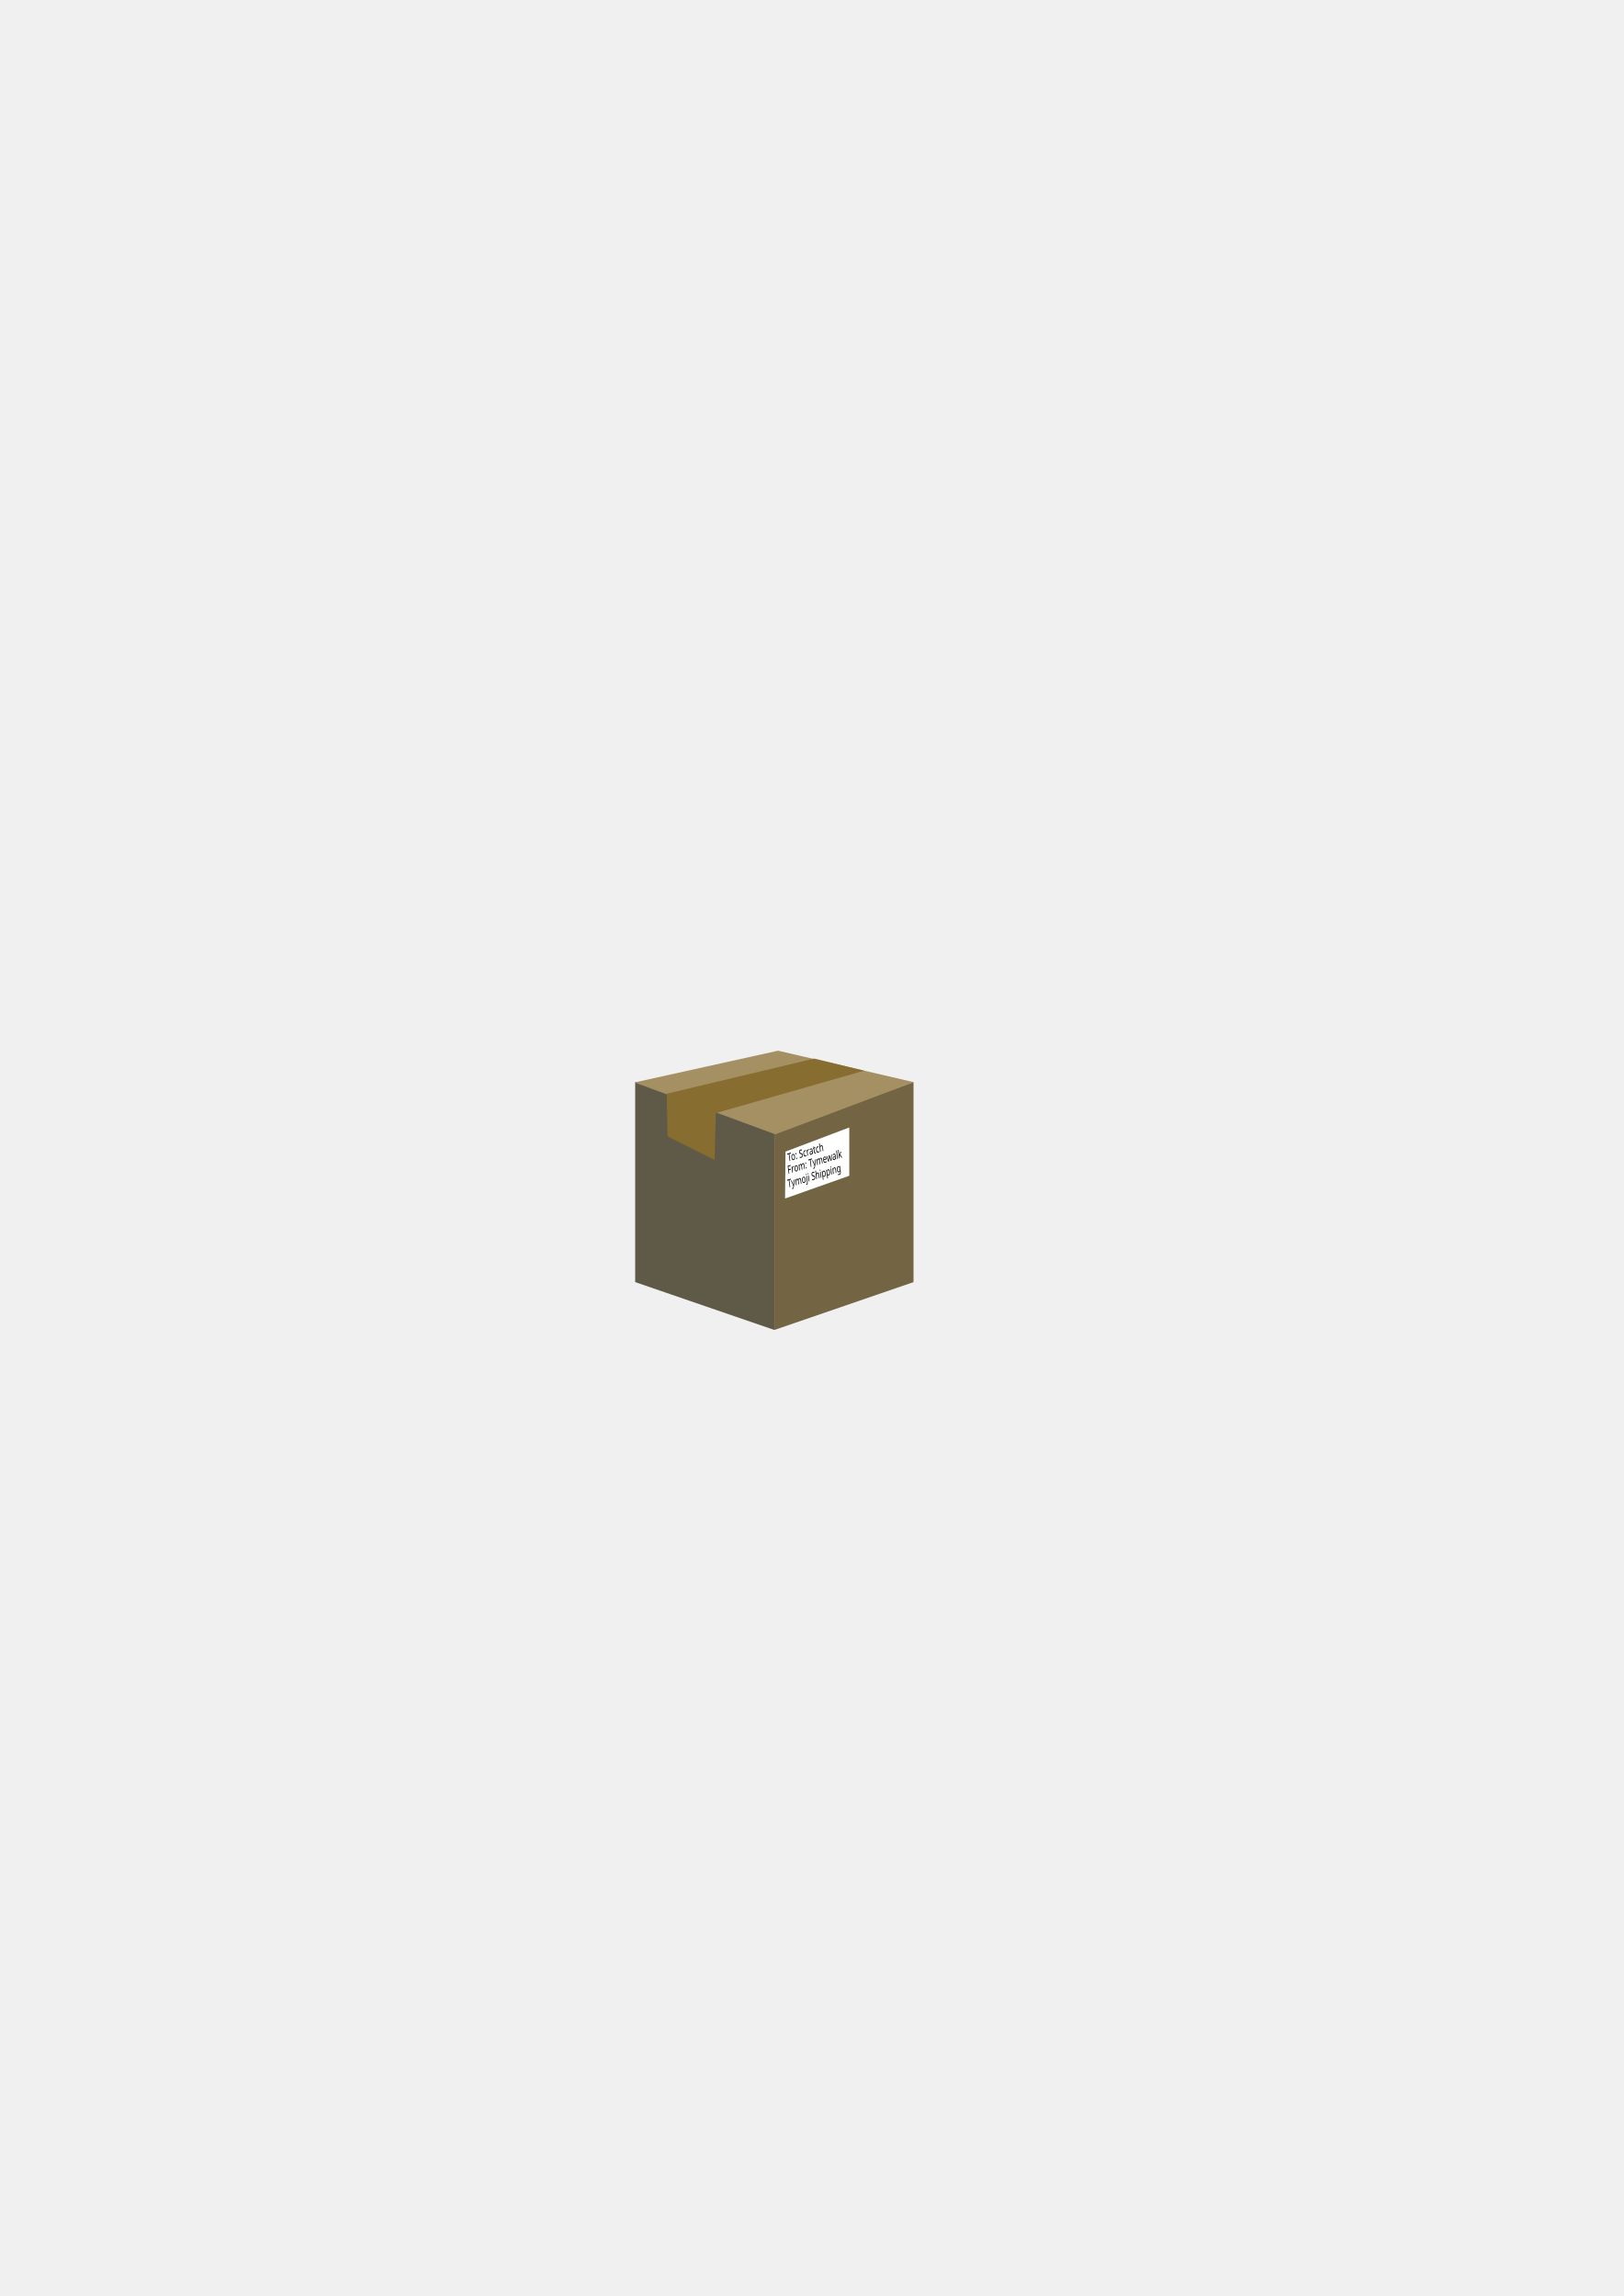
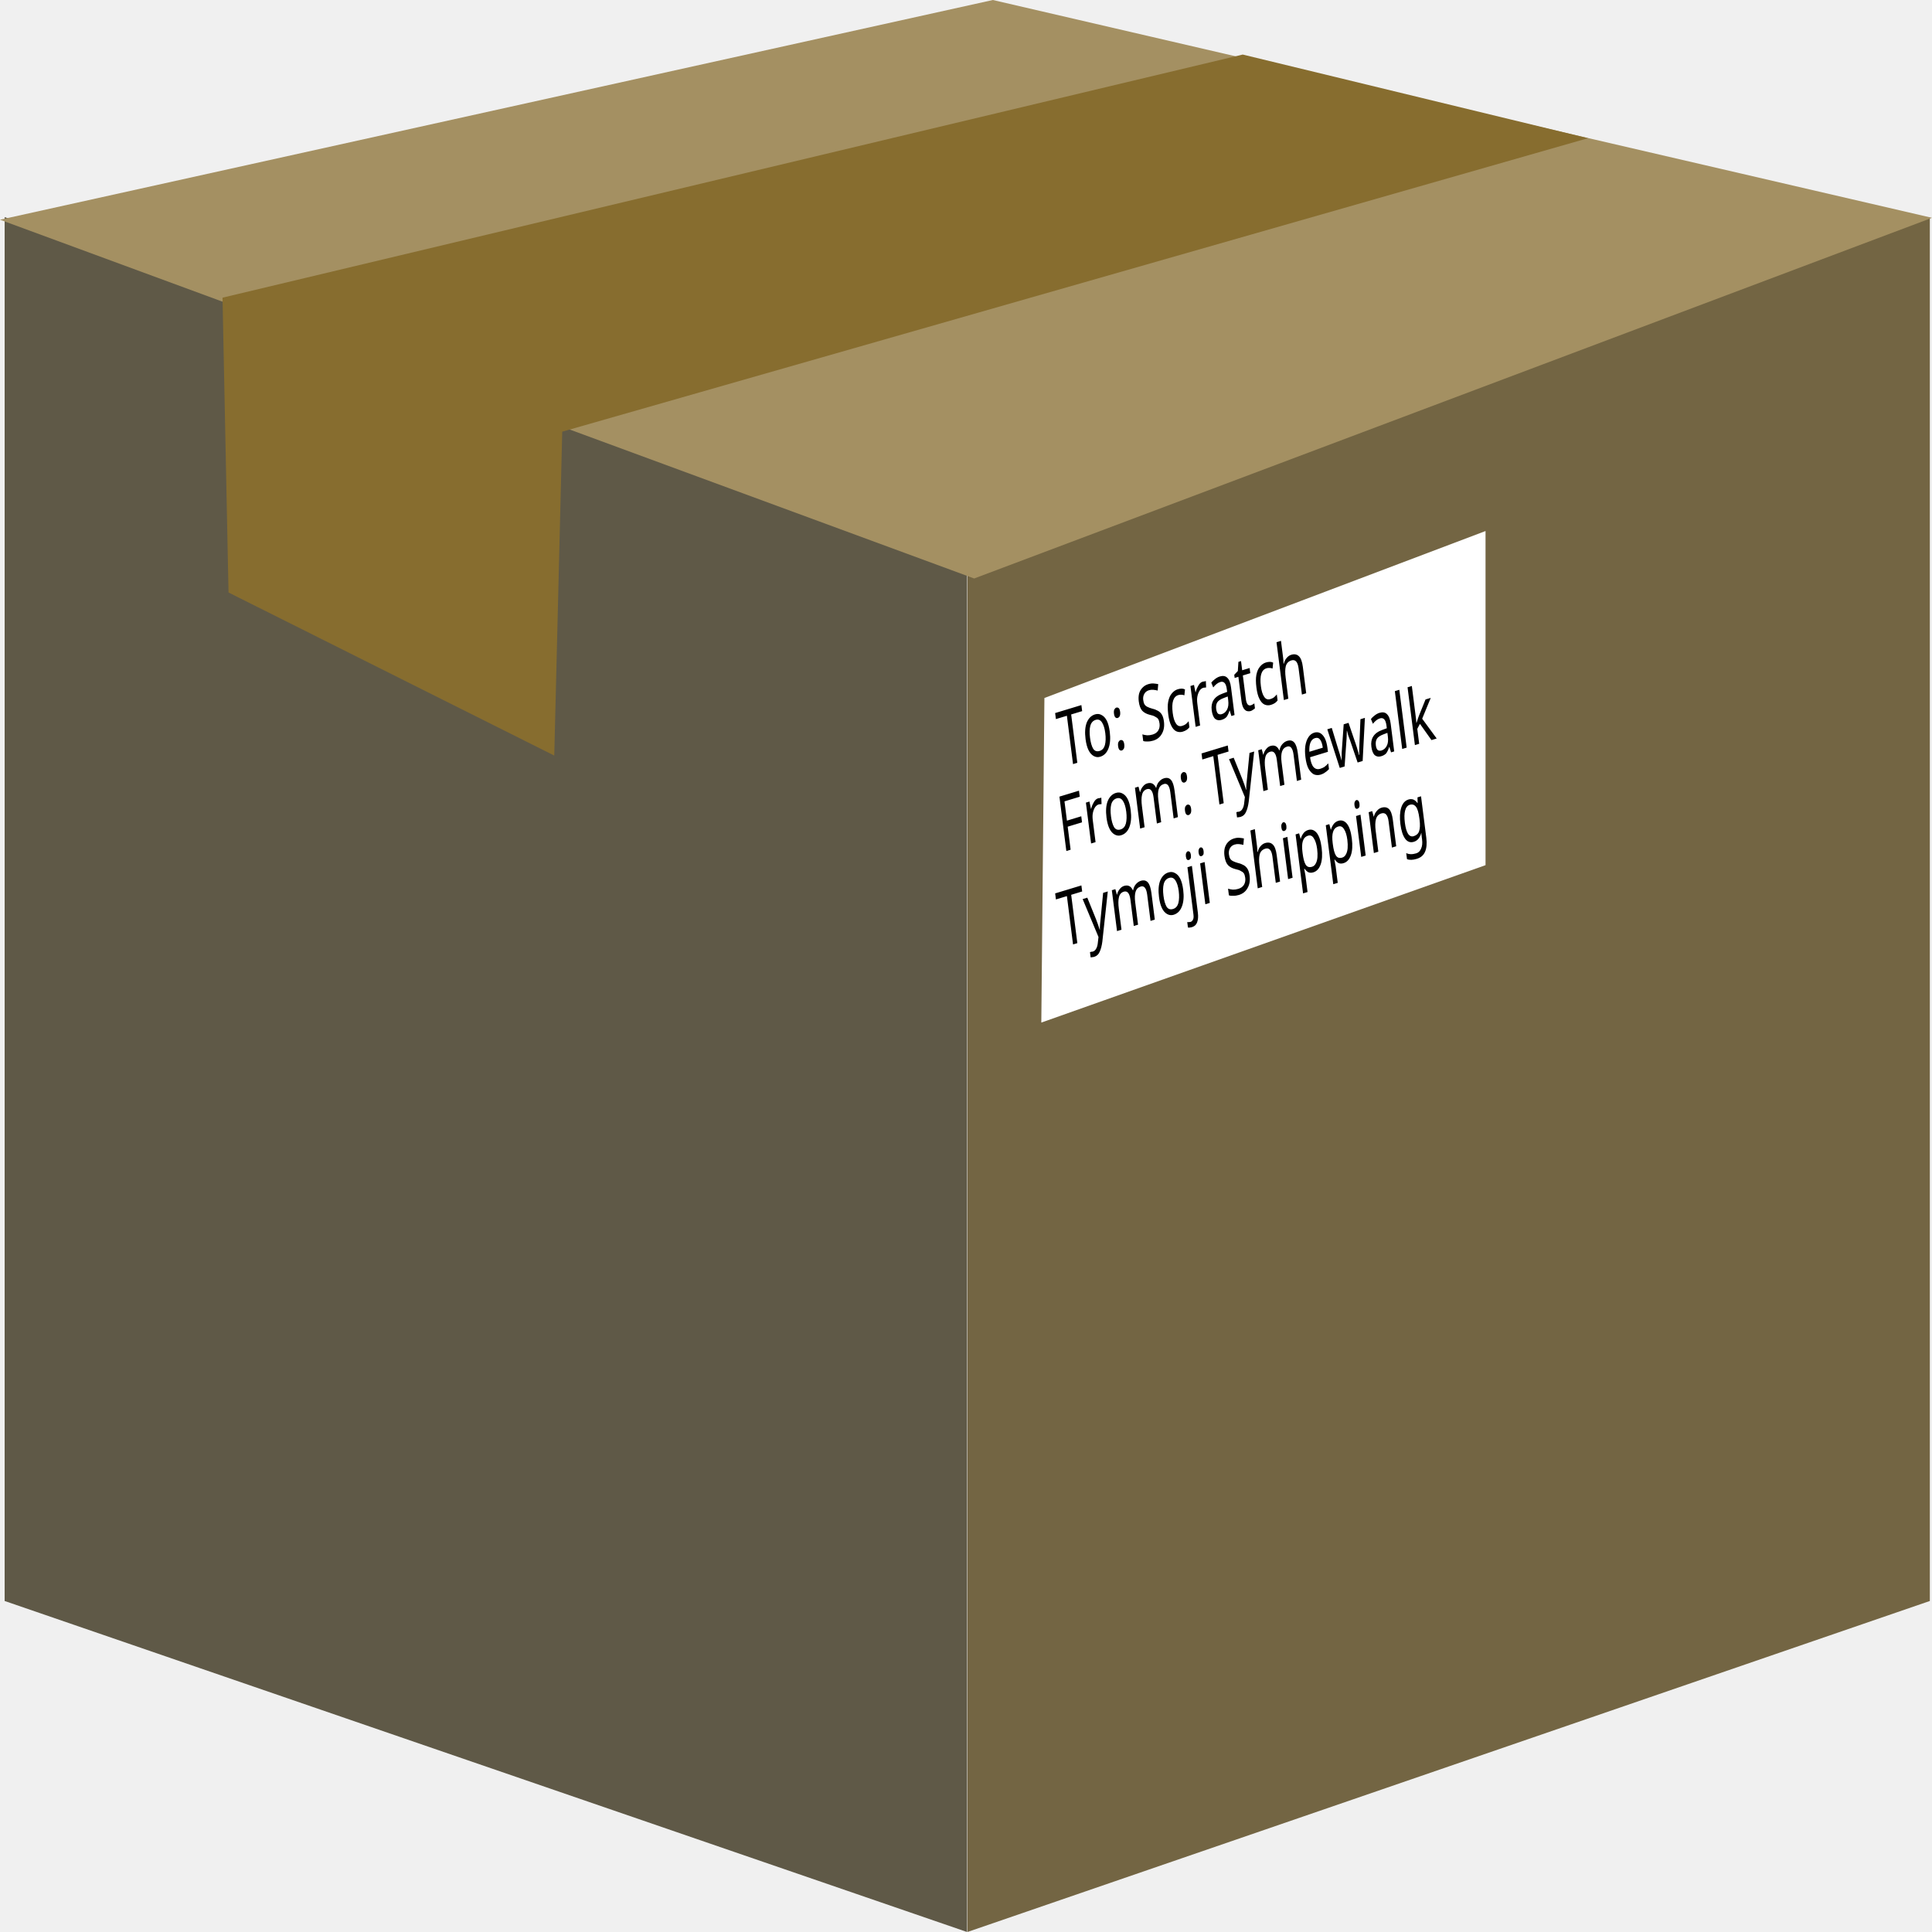
- <svg xmlns="http://www.w3.org/2000/svg" version="1.1" id="svg4139" viewBox="0 0 744.094 1052.362" height="297mm" width="210mm">
+ <svg xmlns="http://www.w3.org/2000/svg" width="128" height="128" viewBox="0 0 128 128" id="svg4139" version="1.1">
  <defs id="defs4141" />
-   <g id="layer1">
-     <path id="rect4687" d="m 291.087,495.968 63.761,21.93 0,91.684 -63.761,-21.93 z" style="opacity:1;fill:#5f5947;fill-opacity:1;stroke:none;stroke-width:3.892;stroke-linecap:round;stroke-linejoin:round;stroke-miterlimit:4;stroke-dasharray:none;stroke-opacity:1" />
-     <path style="opacity:1;fill:#736543;fill-opacity:1;stroke:none;stroke-width:3.892;stroke-linecap:round;stroke-linejoin:round;stroke-miterlimit:4;stroke-dasharray:none;stroke-opacity:1" d="m 354.875,517.898 63.761,-21.93 0,91.684 -63.761,21.93 z" id="path4705" />
-     <path id="rect4707" d="m 356.56,481.583 62.22,14.431 -63.459,23.895 -64.541,-23.769 z" style="opacity:1;fill:#a49062;fill-opacity:1;stroke:none;stroke-width:5;stroke-linecap:round;stroke-linejoin:round;stroke-miterlimit:4;stroke-dasharray:none;stroke-opacity:1" />
-     <path id="path4710" d="m 373.114,485.197 -67.592,16.107 0.398,19.533 21.581,10.804 0.528,-21.458 67.958,-19.444 z" style="fill:#876d2f;fill-opacity:1;fill-rule:evenodd;stroke:none;stroke-width:1px;stroke-linecap:butt;stroke-linejoin:miter;stroke-opacity:1" />
-     <path id="path9344" d="m 359.975,527.826 29.225,-11.061 0,22.137 -29.431,10.429 z" style="fill:#ffffff;fill-opacity:1;fill-rule:evenodd;stroke:none;stroke-width:0;stroke-linecap:butt;stroke-linejoin:miter;stroke-miterlimit:4;stroke-dasharray:none;stroke-opacity:1" />
-     <text transform="matrix(0.7891958,-0.2397502,0.1550903,1.219998,0,0)" id="text9346" y="506.777" x="357.974" style="font-style:normal;font-variant:normal;font-weight:normal;font-stretch:normal;font-size:4.124px;font-family:sans-serif;-inkscape-font-specification:sans-serif;text-align:start;text-anchor:start;opacity:1;fill:#000000;fill-opacity:1;stroke:none;stroke-width:0;stroke-linecap:round;stroke-linejoin:round;stroke-miterlimit:4;stroke-dasharray:none;stroke-opacity:0.35" xml:space="preserve">
-       <tspan y="506.777" x="357.974" id="tspan9348">To: Scratch</tspan>
+   <g transform="translate(-290.7795,-481.5828)" id="layer1">
+     <path style="opacity:1;fill:#5f5947;fill-opacity:1;stroke:none;stroke-width:3.892;stroke-linecap:round;stroke-linejoin:round;stroke-miterlimit:4;stroke-dasharray:none;stroke-opacity:1" d="m 291.087,495.968 63.761,21.93 0,91.684 -63.761,-21.93 z" id="rect4687" />
+     <path id="path4705" d="m 354.875,517.898 63.761,-21.93 0,91.684 -63.761,21.93 z" style="opacity:1;fill:#736543;fill-opacity:1;stroke:none;stroke-width:3.892;stroke-linecap:round;stroke-linejoin:round;stroke-miterlimit:4;stroke-dasharray:none;stroke-opacity:1" />
+     <path style="opacity:1;fill:#a49062;fill-opacity:1;stroke:none;stroke-width:5;stroke-linecap:round;stroke-linejoin:round;stroke-miterlimit:4;stroke-dasharray:none;stroke-opacity:1" d="m 356.56,481.583 62.22,14.431 -63.459,23.895 -64.541,-23.769 z" id="rect4707" />
+     <path style="fill:#876d2f;fill-opacity:1;fill-rule:evenodd;stroke:none;stroke-width:1px;stroke-linecap:butt;stroke-linejoin:miter;stroke-opacity:1" d="m 373.114,485.197 -67.592,16.107 0.398,19.533 21.581,10.804 0.528,-21.458 67.958,-19.444 z" id="path4710" />
+     <path style="fill:#ffffff;fill-opacity:1;fill-rule:evenodd;stroke:none;stroke-width:0;stroke-linecap:butt;stroke-linejoin:miter;stroke-miterlimit:4;stroke-dasharray:none;stroke-opacity:1" d="m 359.975,527.826 29.225,-11.061 0,22.137 -29.431,10.429 z" id="path9344" />
+     <text xml:space="preserve" style="font-style:normal;font-variant:normal;font-weight:normal;font-stretch:normal;font-size:4.124px;font-family:sans-serif;-inkscape-font-specification:sans-serif;text-align:start;text-anchor:start;opacity:1;fill:#000000;fill-opacity:1;stroke:none;stroke-width:0;stroke-linecap:round;stroke-linejoin:round;stroke-miterlimit:4;stroke-dasharray:none;stroke-opacity:0.35" x="357.974" y="506.777" id="text9346" transform="matrix(0.7891958,-0.2397502,0.1550903,1.219998,0,0)">
+       <tspan id="tspan9348" x="357.974" y="506.777">To: Scratch</tspan>
    </text>
-     <text xml:space="preserve" style="font-style:normal;font-variant:normal;font-weight:normal;font-stretch:normal;font-size:4.124px;font-family:sans-serif;-inkscape-font-specification:sans-serif;text-align:start;text-anchor:start;opacity:1;fill:#000000;fill-opacity:1;stroke:none;stroke-width:0;stroke-linecap:round;stroke-linejoin:round;stroke-miterlimit:4;stroke-dasharray:none;stroke-opacity:0.35" x="357.103" y="511.208" id="text9350" transform="matrix(0.7891958,-0.2397502,0.1550903,1.219998,0,0)">
-       <tspan id="tspan9352" x="357.103" y="511.208">From: Tymewalk</tspan>
-       <tspan id="tspan9354" x="357.103" y="516.363" />
+     <text transform="matrix(0.7891958,-0.2397502,0.1550903,1.219998,0,0)" id="text9350" y="511.208" x="357.103" style="font-style:normal;font-variant:normal;font-weight:normal;font-stretch:normal;font-size:4.124px;font-family:sans-serif;-inkscape-font-specification:sans-serif;text-align:start;text-anchor:start;opacity:1;fill:#000000;fill-opacity:1;stroke:none;stroke-width:0;stroke-linecap:round;stroke-linejoin:round;stroke-miterlimit:4;stroke-dasharray:none;stroke-opacity:0.35" xml:space="preserve">
+       <tspan y="511.208" x="357.103" id="tspan9352">From: Tymewalk</tspan>
+       <tspan y="516.363" x="357.103" id="tspan9354" />
    </text>
-     <text transform="matrix(0.7891958,-0.2397502,0.1550903,1.219998,0,0)" id="text9356" y="516.203" x="356.122" style="font-style:normal;font-variant:normal;font-weight:normal;font-stretch:normal;font-size:4.124px;font-family:sans-serif;-inkscape-font-specification:sans-serif;text-align:start;text-anchor:start;opacity:1;fill:#000000;fill-opacity:1;stroke:none;stroke-width:0;stroke-linecap:round;stroke-linejoin:round;stroke-miterlimit:4;stroke-dasharray:none;stroke-opacity:0.35" xml:space="preserve">
-       <tspan y="516.203" x="356.122" id="tspan9358">Tymoji Shipping</tspan>
-       <tspan y="521.358" x="356.122" id="tspan9360" />
+     <text xml:space="preserve" style="font-style:normal;font-variant:normal;font-weight:normal;font-stretch:normal;font-size:4.124px;font-family:sans-serif;-inkscape-font-specification:sans-serif;text-align:start;text-anchor:start;opacity:1;fill:#000000;fill-opacity:1;stroke:none;stroke-width:0;stroke-linecap:round;stroke-linejoin:round;stroke-miterlimit:4;stroke-dasharray:none;stroke-opacity:0.35" x="356.122" y="516.203" id="text9356" transform="matrix(0.7891958,-0.2397502,0.1550903,1.219998,0,0)">
+       <tspan id="tspan9358" x="356.122" y="516.203">Tymoji Shipping</tspan>
+       <tspan id="tspan9360" x="356.122" y="521.358" />
    </text>
  </g>
</svg>
